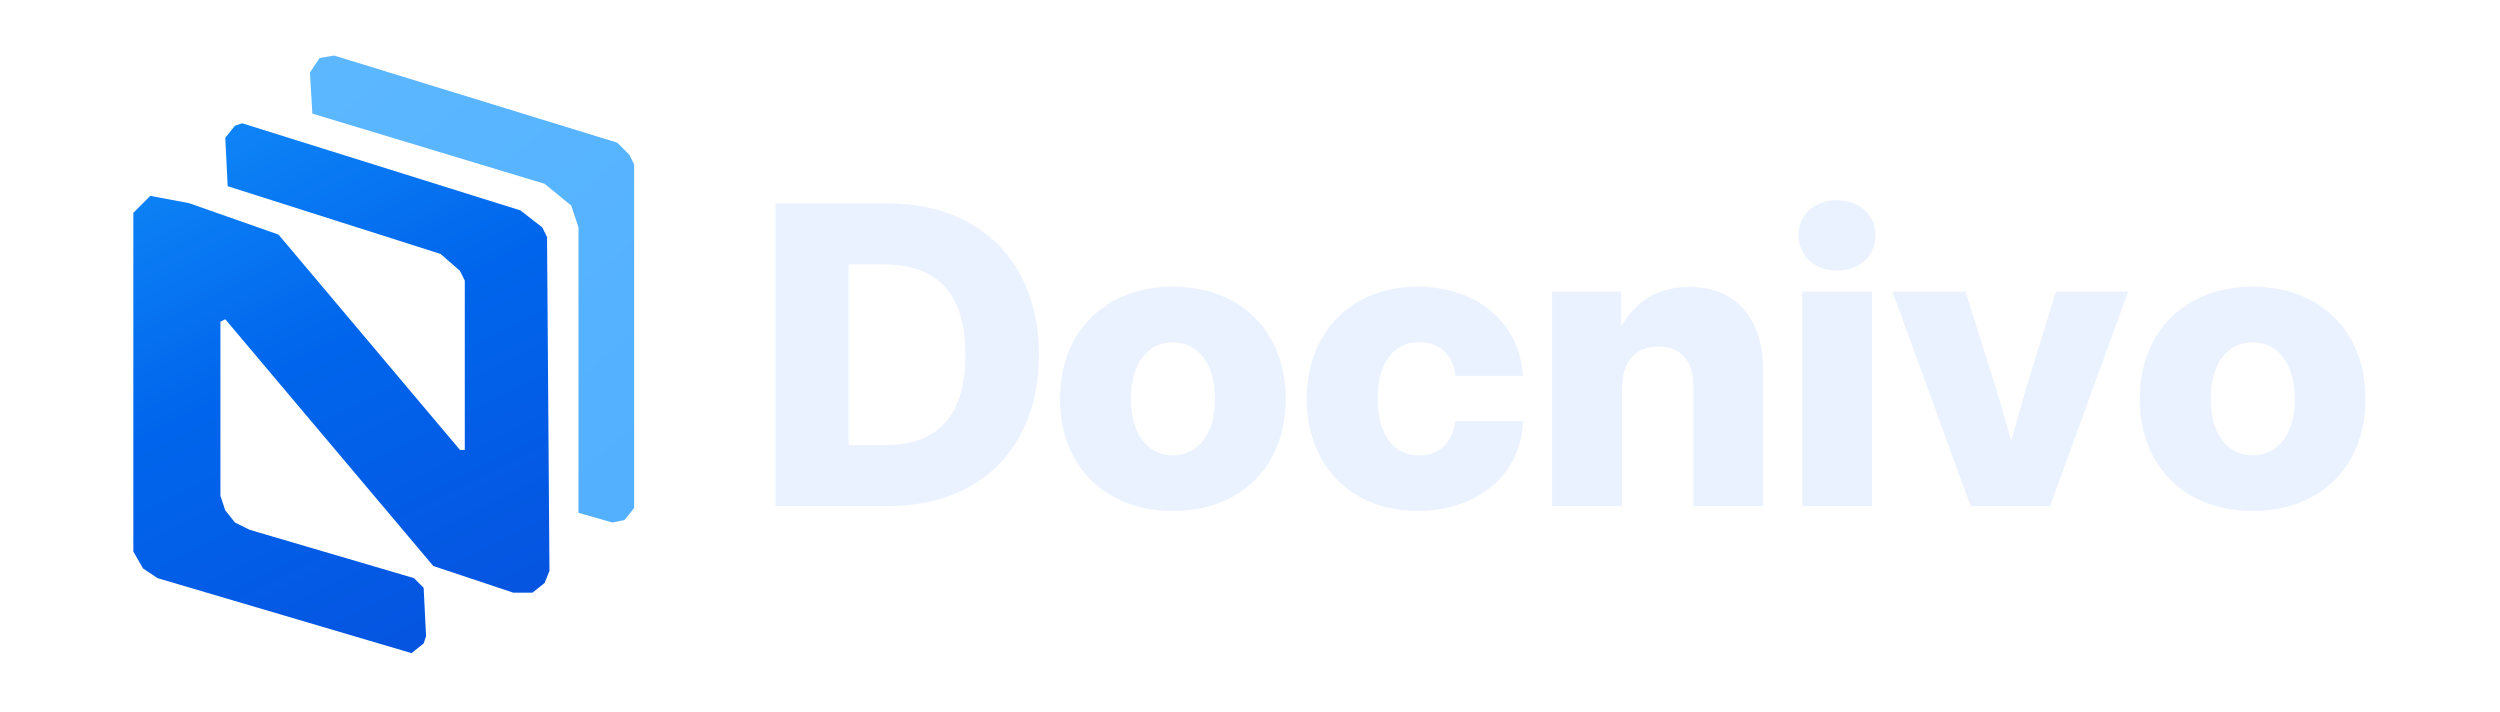
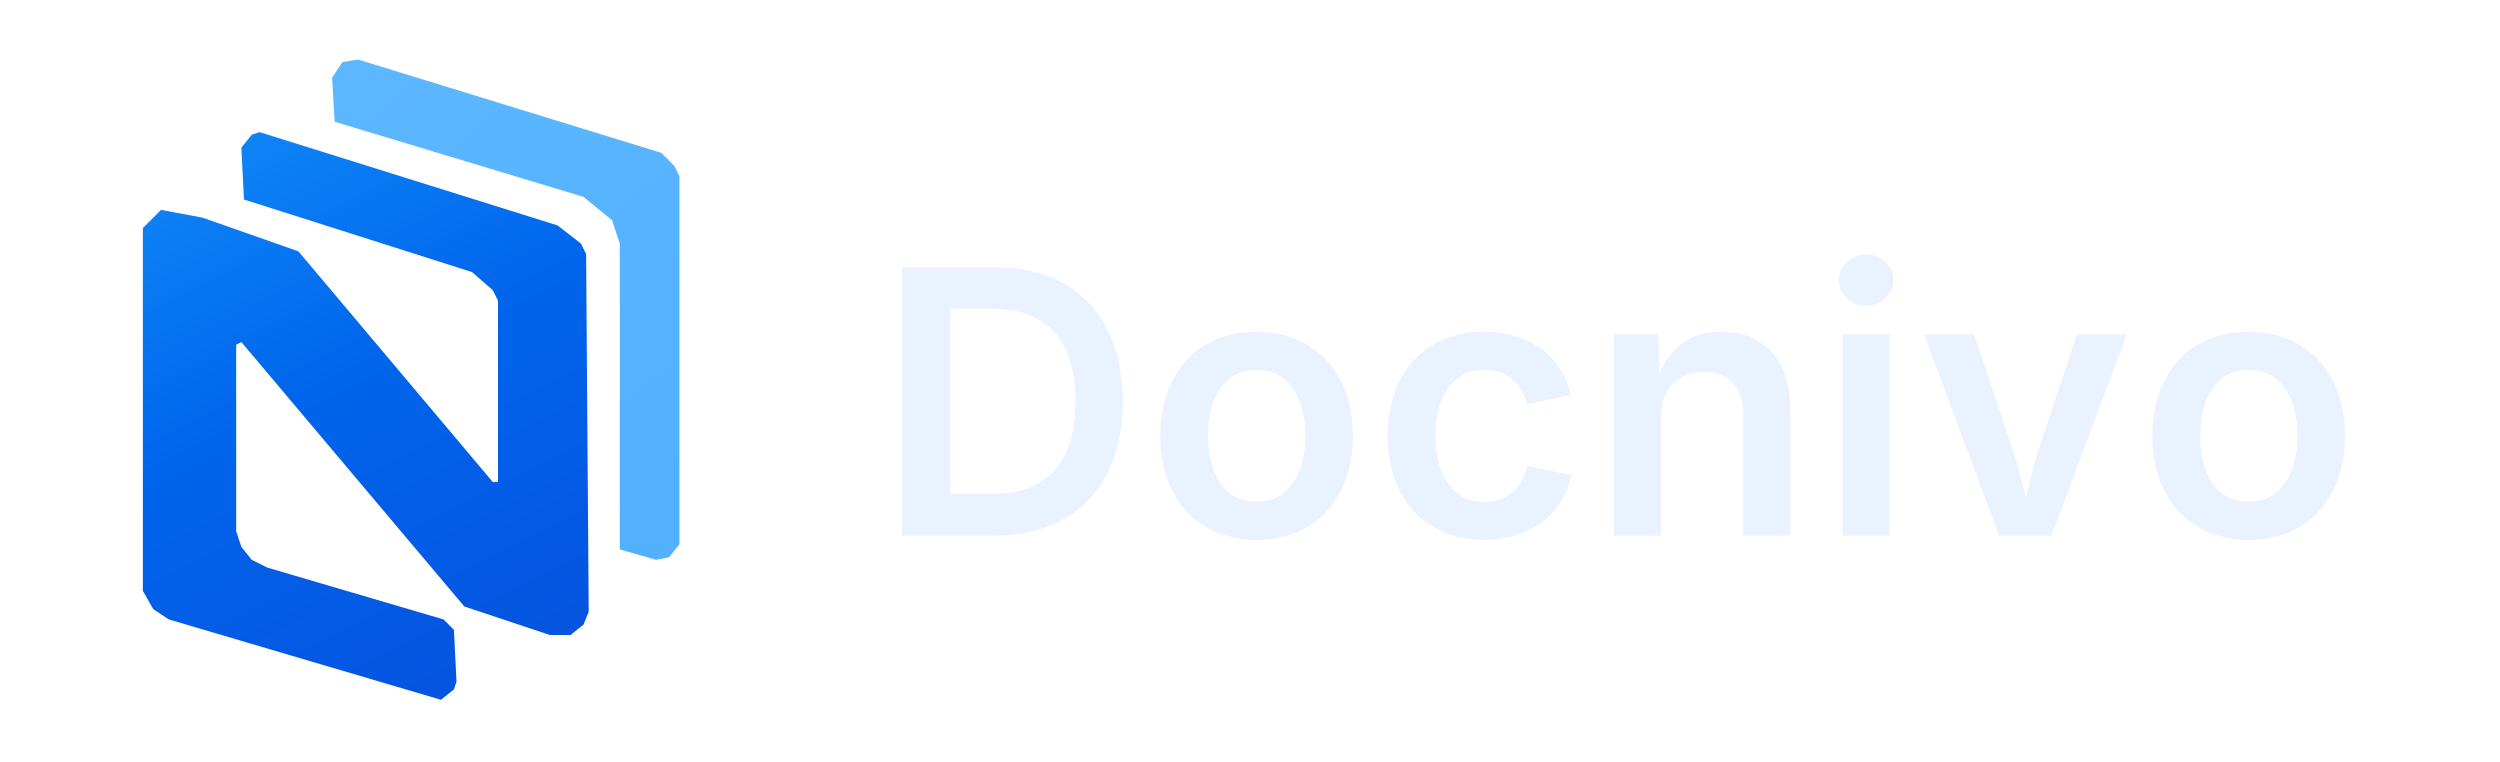
- <svg xmlns="http://www.w3.org/2000/svg" width="450" height="128" viewBox="0 0 450 128" role="img" aria-label="Docnivo logo">
+ <svg xmlns="http://www.w3.org/2000/svg" width="420" height="128" viewBox="0 0 420 128" role="img" aria-label="Docnivo horizontal logo">
  <defs>
    <linearGradient id="blueGradient" gradientUnits="userSpaceOnUse" x1="41.6" y1="0" x2="166.4" y2="248.0">
      <stop offset="0" stop-color="#128CF9" />
      <stop offset=".45" stop-color="#0065EC" />
      <stop offset="1" stop-color="#0751DE" />
    </linearGradient>
    <linearGradient id="cyanGradient" gradientUnits="userSpaceOnUse" x1="0" y1="0" x2="208.0" y2="248.0">
      <stop offset="0" stop-color="#5EB9FF" />
      <stop offset="1" stop-color="#50AEFF" />
    </linearGradient>
  </defs>
  <g transform="translate(24 10) scale(0.43548)">
    <path d="M77,1 L73,7 L74,24 L170,53 L181,62 L184,71 L184,189 L198,193 L203,192 L207,187 L207,45 L205,41 L200,36 L83,0 Z" fill="url(#cyanGradient)" />
    <path d="M45,28 L42,29 L38,34 L39,54 L127,82 L135,89 L137,93 L137,163 L135,163 L60,74 L23,61 L7,58 L0,65 L0,205 L4,212 L10,216 L115,247 L120,243 L121,240 L120,220 L116,216 L48,196 L42,193 L38,188 L36,182 L36,110 L38,109 L124,211 L157,222 L165,222 L170,218 L172,213 L171,75 L169,71 L160,64 Z" fill="url(#blueGradient)" />
  </g>
-   <g transform="translate(136.0707 91.0924) scale(0.03656194 -0.03656194)" fill="#EAF1FF">
-     <g transform="translate(0 0)">
-       <path d="M649 0C1107 0 1393 290 1393 745C1393 1200 1103 1490 649 1490H96V0ZM456 300V1190H627C901 1190 1031 1039 1031 745C1031 452 904 300 631 300Z" />
-     </g>
-     <g transform="translate(1445 0)">
-       <path d="M608 -24C939 -24 1163 193 1163 528C1163 861 939 1080 608 1080C277 1080 52 861 52 528C52 193 277 -24 608 -24ZM608 250C487 250 401 349 401 528C401 706 488 806 608 806C728 806 815 706 815 528C815 349 728 250 608 250Z" />
-     </g>
-     <g transform="translate(2660 0)">
-       <path d="M598 -24C897 -24 1109 160 1116 418H783C770 315 707 249 605 249C477 249 401 355 401 528C401 701 476 807 605 807C707 807 773 742 784 641H1116C1101 900 892 1080 598 1080C271 1080 52 856 52 528C52 199 271 -24 598 -24Z" />
-     </g>
-     <g transform="translate(3824 0)">
-       <path d="M440 574C440 718 510 785 619 785C728 785 791 717 791 592V0H1135V664C1135 924 1001 1079 772 1079C613 1079 506 1006 436 885V1056H96V0H440Z" />
-     </g>
-     <g transform="translate(5055 0)">
-       <path d="M96 0H440V1056H96ZM267 1159C378 1159 457 1232 457 1333C457 1434 378 1506 267 1506C157 1506 78 1434 78 1333C78 1232 157 1159 267 1159Z" />
-     </g>
-     <g transform="translate(5591 0)">
-       <path d="M389 0H780L1165 1056H809L659 570C635 486 612 403 589 320C566 403 542 486 517 570L364 1056H4Z" />
-     </g>
-     <g transform="translate(6761 0)">
-       <path d="M608 -24C939 -24 1163 193 1163 528C1163 861 939 1080 608 1080C277 1080 52 861 52 528C52 193 277 -24 608 -24ZM608 250C487 250 401 349 401 528C401 706 488 806 608 806C728 806 815 706 815 528C815 349 728 250 608 250Z" />
-     </g>
+   <g fill="#EAF1FF" aria-hidden="true">
+     <path d="M654 0C1108 0 1375 281 1375 747C1375 1210 1108 1490 664 1490H150V0ZM417 231V1259H648C953 1259 1112 1088 1112 747C1112 403 953 231 641 231Z" transform="translate(147.000 90.000) scale(0.03027344 -0.03027344)" />
+     <path d="M623 -23C949 -23 1158 209 1158 553C1158 901 949 1132 623 1132C297 1132 89 901 89 553C89 209 297 -23 623 -23ZM623 188C442 188 354 350 354 554C354 760 442 921 623 921C805 921 894 760 894 554C894 350 805 188 623 188Z" transform="translate(192.231 90.000) scale(0.03027344 -0.03027344)" />
+     <path d="M623 -23C874 -23 1060 113 1108 336L865 387C838 266 753 188 625 188C444 188 354 347 354 554C354 763 444 921 625 921C751 921 834 846 862 730L1105 781C1057 999 872 1132 623 1132C297 1132 89 901 89 553C89 209 297 -23 623 -23Z" transform="translate(230.431 90.000) scale(0.03027344 -0.03027344)" />
+     <path d="M398 655C398 817 498 911 637 911C773 911 855 821 855 671V0H1115V711C1115 980 963 1132 733 1132C569 1132 453 1052 387 895L384 1118H138V0H398Z" transform="translate(266.991 90.000) scale(0.03027344 -0.03027344)" />
+     <path d="M138 0H398V1118H138ZM268 1276C351 1276 420 1340 420 1419C420 1498 351 1561 268 1561C185 1561 117 1498 117 1419C117 1340 185 1276 268 1276Z" transform="translate(305.378 90.000) scale(0.03027344 -0.03027344)" />
+     <path d="M455 0H746L1164 1118H888L685 510C652 411 628 311 604 210C579 312 554 411 521 510L317 1118H39Z" transform="translate(322.062 90.000) scale(0.03027344 -0.03027344)" />
+     <path d="M623 -23C949 -23 1158 209 1158 553C1158 901 949 1132 623 1132C297 1132 89 901 89 553C89 209 297 -23 623 -23ZM623 188C442 188 354 350 354 554C354 760 442 921 623 921C805 921 894 760 894 554C894 350 805 188 623 188Z" transform="translate(358.903 90.000) scale(0.03027344 -0.03027344)" />
  </g>
</svg>
